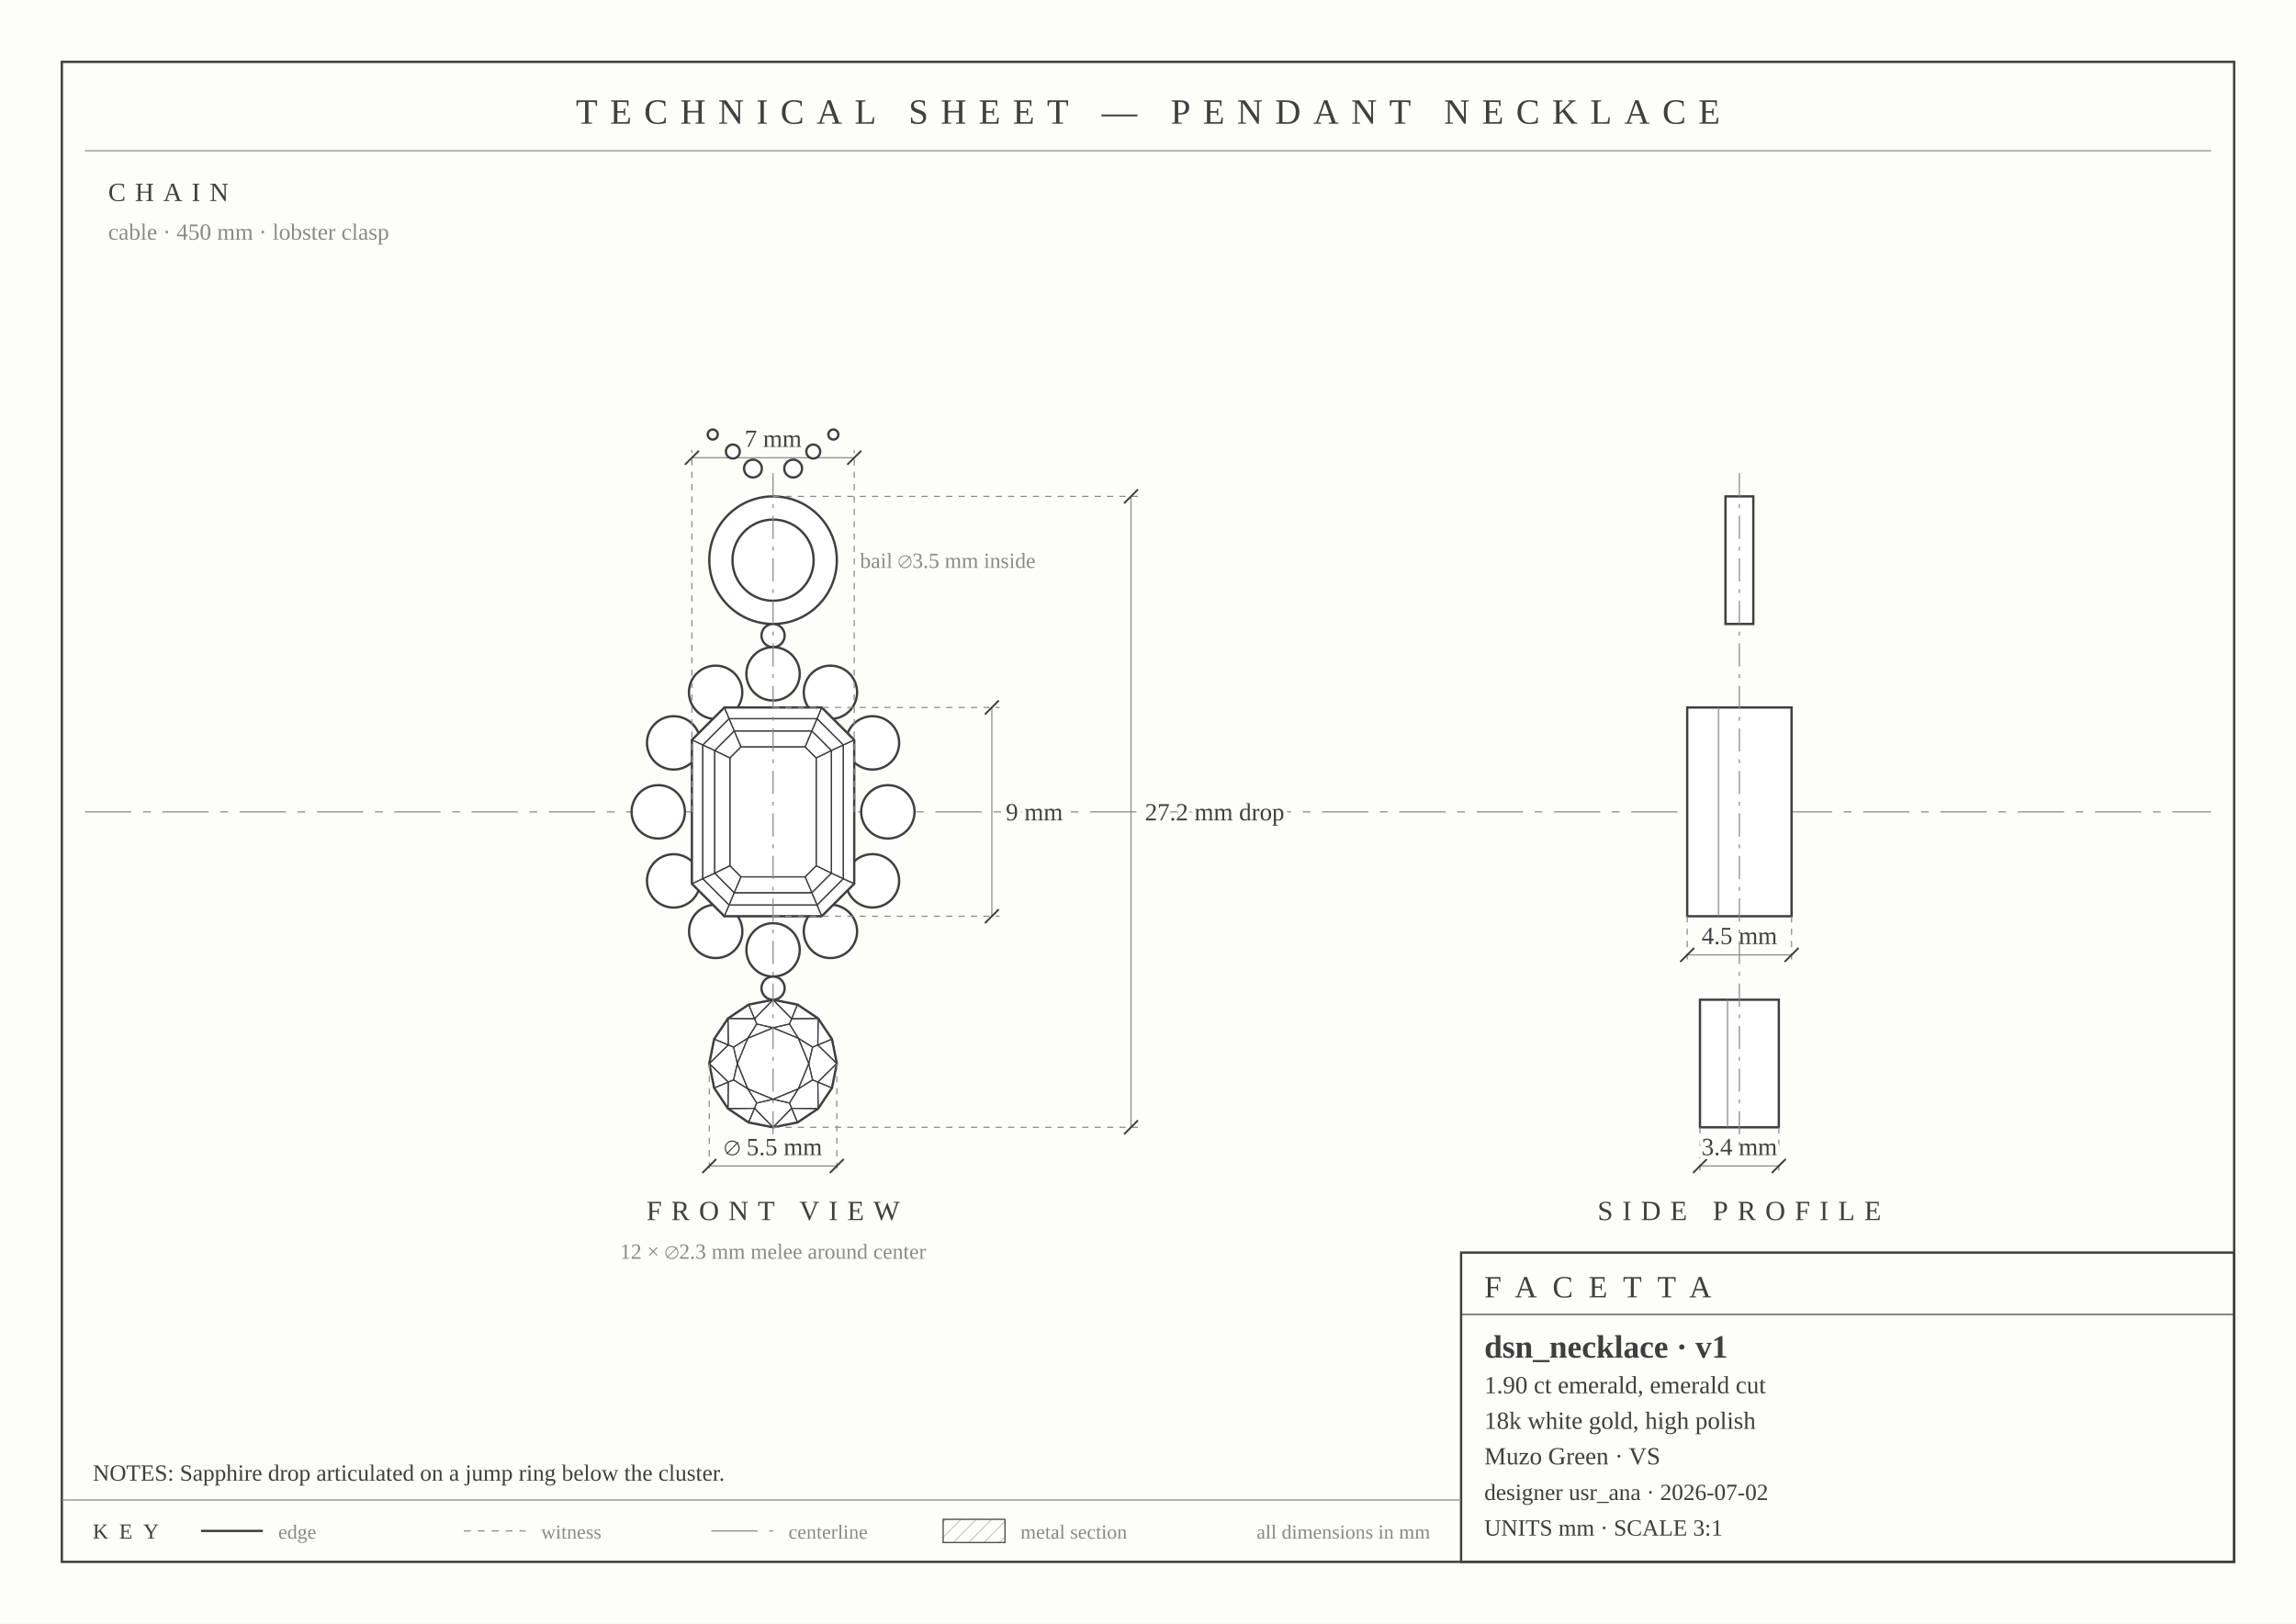
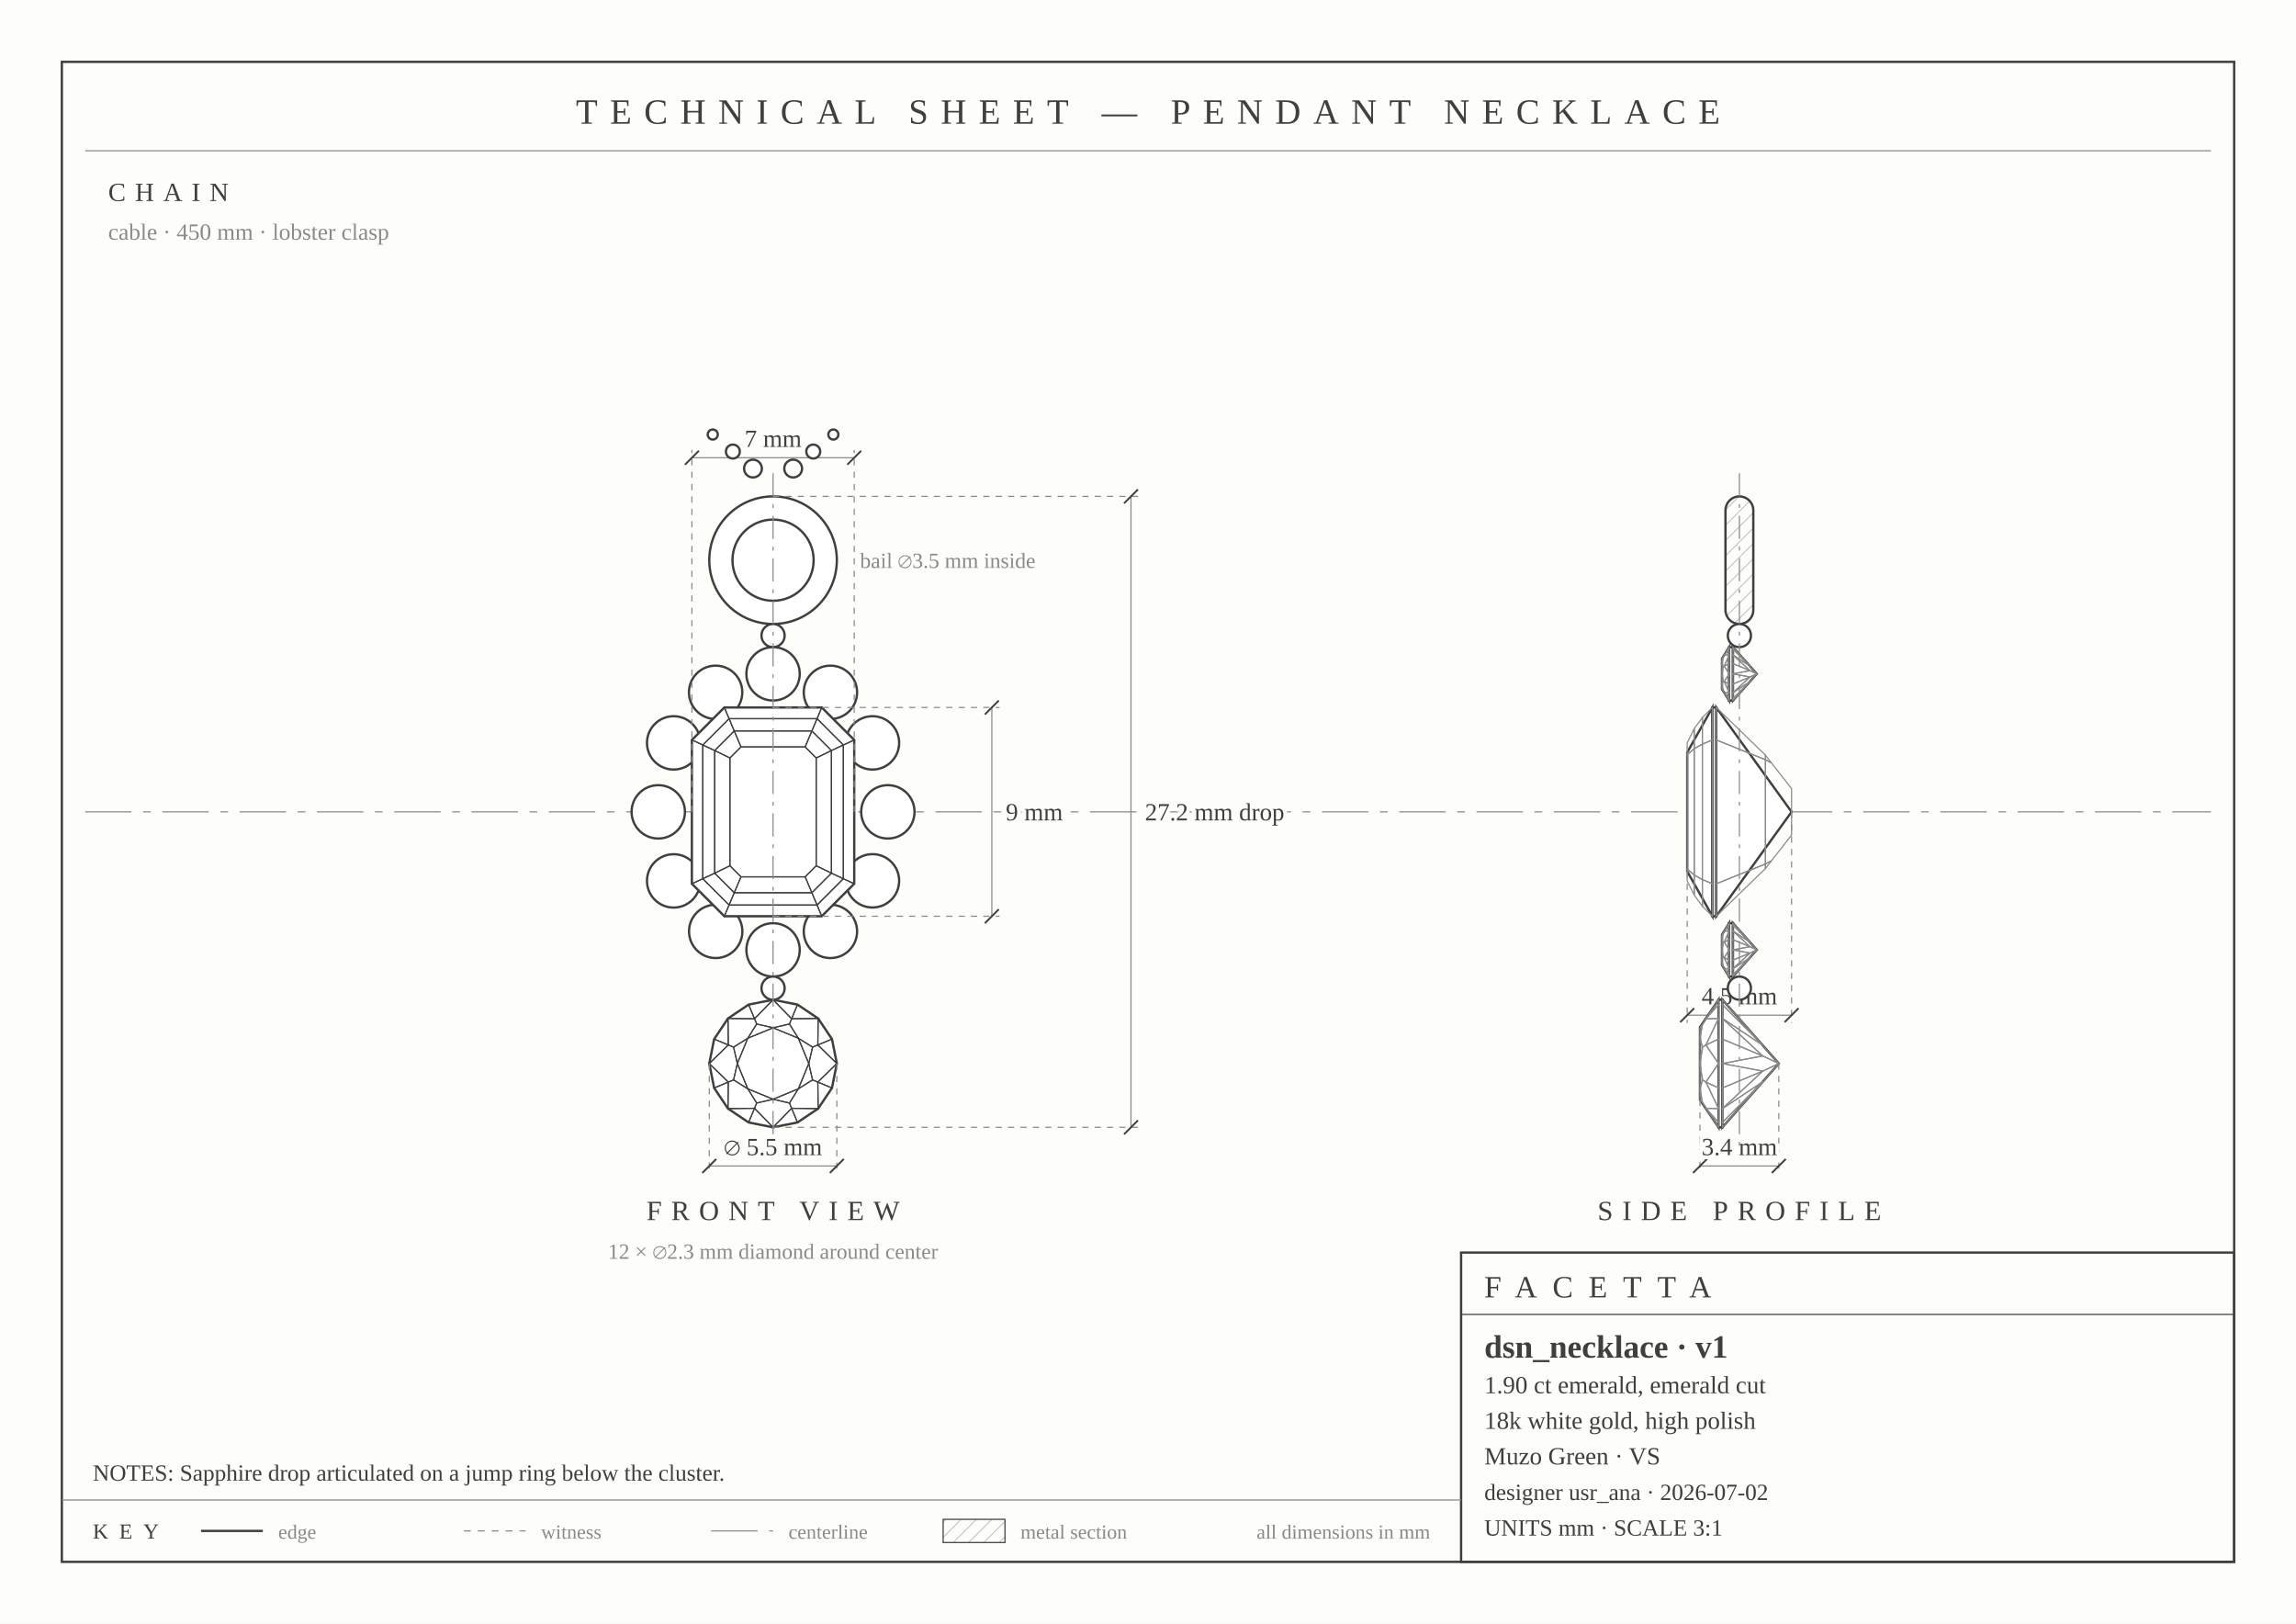
<svg xmlns="http://www.w3.org/2000/svg" viewBox="0 0 297 210" width="297mm" height="210mm" font-family="Georgia, 'Times New Roman', serif">
  <defs>
    <pattern id="hatch" width="1.4" height="1.4" patternTransform="rotate(45)" patternUnits="userSpaceOnUse">
      <line x1="0" y1="0" x2="0" y2="1.4" stroke="#8a8a8a" stroke-width="0.12" />
    </pattern>
  </defs>
  <rect x="0" y="0" width="297" height="210" fill="#fdfdfa" />
  <rect x="8" y="8" width="281" height="194" fill="none" stroke="#3f3f3f" stroke-width="0.3" />
  <text x="148.50" y="16.00" font-family="Georgia, 'Times New Roman', serif" font-size="4.6" fill="#3f3f3f" text-anchor="middle" letter-spacing="1.6">TECHNICAL SHEET — PENDANT NECKLACE</text>
  <line x1="11.00" y1="19.50" x2="286.00" y2="19.50" stroke="#8a8a8a" stroke-width="0.15" />
  <line x1="11.00" y1="105.00" x2="286.00" y2="105.00" stroke="#8a8a8a" stroke-width="0.15" stroke-dasharray="6 1.5 1 1.5" />
  <circle cx="100.00" cy="72.45" r="8.25" fill="#ffffff" stroke="#3f3f3f" stroke-width="0.3" />
  <circle cx="100.00" cy="72.45" r="5.25" fill="#ffffff" stroke="#3f3f3f" stroke-width="0.3" />
  <circle cx="100.00" cy="82.20" r="1.50" fill="#ffffff" stroke="#3f3f3f" stroke-width="0.3" />
  <circle cx="100.00" cy="87.15" r="3.45" fill="#ffffff" stroke="#3f3f3f" stroke-width="0.3" />
  <circle cx="107.42" cy="89.54" r="3.45" fill="#ffffff" stroke="#3f3f3f" stroke-width="0.3" />
  <circle cx="112.86" cy="96.08" r="3.45" fill="#ffffff" stroke="#3f3f3f" stroke-width="0.3" />
  <circle cx="114.85" cy="105.00" r="3.45" fill="#ffffff" stroke="#3f3f3f" stroke-width="0.3" />
  <circle cx="112.86" cy="113.92" r="3.45" fill="#ffffff" stroke="#3f3f3f" stroke-width="0.3" />
  <circle cx="107.42" cy="120.46" r="3.45" fill="#ffffff" stroke="#3f3f3f" stroke-width="0.3" />
  <circle cx="100.00" cy="122.85" r="3.45" fill="#ffffff" stroke="#3f3f3f" stroke-width="0.3" />
  <circle cx="92.58" cy="120.46" r="3.45" fill="#ffffff" stroke="#3f3f3f" stroke-width="0.3" />
  <circle cx="87.14" cy="113.93" r="3.45" fill="#ffffff" stroke="#3f3f3f" stroke-width="0.3" />
  <circle cx="85.15" cy="105.00" r="3.45" fill="#ffffff" stroke="#3f3f3f" stroke-width="0.3" />
  <circle cx="87.14" cy="96.08" r="3.45" fill="#ffffff" stroke="#3f3f3f" stroke-width="0.3" />
  <circle cx="92.57" cy="89.54" r="3.45" fill="#ffffff" stroke="#3f3f3f" stroke-width="0.3" />
  <polygon points="89.50,95.70 89.50,95.70 93.70,91.50 106.30,91.50 110.50,95.70 110.50,114.30 110.50,114.30 106.30,118.50 93.70,118.50 89.50,114.30" fill="#ffffff" stroke="#3f3f3f" stroke-width="0.3" />
  <polygon points="106.30,91.50 106.30,91.50 105.69,92.95 94.31,92.95 93.70,91.50 93.70,91.50" fill="none" stroke="#3f3f3f" stroke-width="0.15" />
  <polygon points="106.30,91.50 110.50,95.70 109.09,96.35 109.09,96.35 105.69,92.95 105.69,92.95" fill="none" stroke="#3f3f3f" stroke-width="0.15" />
  <polygon points="109.09,96.35 110.50,95.70 110.50,95.70 110.50,114.30 110.50,114.30 109.09,113.65" fill="none" stroke="#3f3f3f" stroke-width="0.15" />
  <polygon points="110.50,114.30 106.30,118.50 105.69,117.05 105.69,117.05 109.09,113.65 109.09,113.65" fill="none" stroke="#3f3f3f" stroke-width="0.15" />
  <polygon points="105.69,117.05 106.30,118.50 106.30,118.50 93.70,118.50 93.70,118.50 94.31,117.05" fill="none" stroke="#3f3f3f" stroke-width="0.15" />
  <polygon points="94.31,117.05 93.70,118.50 89.50,114.30 90.91,113.65 90.91,113.65 94.31,117.05" fill="none" stroke="#3f3f3f" stroke-width="0.15" />
  <polygon points="90.91,113.65 89.50,114.30 89.50,114.30 89.50,95.70 89.50,95.70 90.91,96.35" fill="none" stroke="#3f3f3f" stroke-width="0.15" />
  <polygon points="93.70,91.50 94.31,92.95 94.31,92.95 90.91,96.35 90.91,96.35 89.50,95.70" fill="none" stroke="#3f3f3f" stroke-width="0.15" />
  <polygon points="105.69,92.95 105.69,92.95 105.02,94.54 105.02,94.54 94.98,94.54 94.98,94.54 94.31,92.95 94.31,92.95" fill="none" stroke="#3f3f3f" stroke-width="0.15" />
  <polygon points="105.69,92.95 109.09,96.35 107.55,97.07 107.55,97.07 105.02,94.54" fill="none" stroke="#3f3f3f" stroke-width="0.15" />
  <polygon points="109.09,96.35 109.09,96.35 109.09,113.65 109.09,113.65 107.55,112.93 107.55,97.07" fill="none" stroke="#3f3f3f" stroke-width="0.15" />
  <polygon points="109.09,113.65 105.69,117.05 105.02,115.46 107.55,112.93 107.55,112.93" fill="none" stroke="#3f3f3f" stroke-width="0.15" />
  <polygon points="105.02,115.46 105.69,117.05 105.69,117.05 94.31,117.05 94.31,117.05 94.98,115.46 94.98,115.46 105.02,115.46" fill="none" stroke="#3f3f3f" stroke-width="0.15" />
  <polygon points="94.98,115.46 94.31,117.05 90.91,113.65 92.45,112.93 92.45,112.93" fill="none" stroke="#3f3f3f" stroke-width="0.15" />
  <polygon points="92.45,112.93 90.91,113.65 90.91,113.65 90.91,96.35 90.91,96.35 92.45,97.07" fill="none" stroke="#3f3f3f" stroke-width="0.15" />
  <polygon points="94.31,92.95 94.98,94.54 92.45,97.07 92.45,97.07 90.91,96.35" fill="none" stroke="#3f3f3f" stroke-width="0.15" />
  <polygon points="94.98,94.54 105.02,94.54 104.15,96.60 95.85,96.60" fill="none" stroke="#3f3f3f" stroke-width="0.15" />
  <polygon points="105.02,94.54 105.02,94.54 107.55,97.07 105.58,98.03 104.15,96.60" fill="none" stroke="#3f3f3f" stroke-width="0.15" />
  <polygon points="107.55,97.07 107.55,97.07 107.55,112.93 107.55,112.93 105.58,111.97 105.58,98.03" fill="none" stroke="#3f3f3f" stroke-width="0.15" />
  <polygon points="107.55,112.93 105.02,115.46 105.02,115.46 104.15,113.40 105.58,111.97" fill="none" stroke="#3f3f3f" stroke-width="0.15" />
  <polygon points="104.15,113.40 105.02,115.46 94.98,115.46 95.85,113.40" fill="none" stroke="#3f3f3f" stroke-width="0.15" />
  <polygon points="95.85,113.40 94.98,115.46 94.98,115.46 92.45,112.93 94.42,111.97" fill="none" stroke="#3f3f3f" stroke-width="0.15" />
  <polygon points="94.42,111.97 92.45,112.93 92.45,112.93 92.45,97.07 92.45,97.07 94.42,98.03" fill="none" stroke="#3f3f3f" stroke-width="0.15" />
  <polygon points="94.98,94.54 94.98,94.54 95.85,96.60 94.42,98.03 92.45,97.07" fill="none" stroke="#3f3f3f" stroke-width="0.15" />
  <polygon points="104.15,96.60 105.58,98.03 105.58,111.97 104.15,113.40 95.85,113.40 94.42,111.97 94.42,98.03 95.85,96.60" fill="none" stroke="#3f3f3f" stroke-width="0.15" />
  <circle cx="100.00" cy="127.80" r="1.50" fill="#ffffff" stroke="#3f3f3f" stroke-width="0.3" />
  <polygon points="91.75,137.55 91.75,137.55 91.75,137.55 92.38,134.39 94.17,131.72 96.84,129.93 100.00,129.30 100.00,129.30 100.00,129.30 100.00,129.30 100.00,129.30 103.16,129.93 105.83,131.72 107.62,134.39 108.25,137.55 108.25,137.55 108.25,137.55 108.25,137.55 108.25,137.55 107.62,140.71 105.83,143.38 103.16,145.17 100.00,145.80 100.00,145.80 100.00,145.80 100.00,145.80 100.00,145.80 96.84,145.17 94.17,143.38 92.38,140.71 91.75,137.55 91.75,137.55" fill="#ffffff" stroke="#3f3f3f" stroke-width="0.3" />
  <polygon points="94.89,139.67 94.21,139.95 94.21,139.95 91.75,137.55 91.75,137.55 91.75,137.55 94.21,135.15 94.89,135.43 95.38,137.55 95.38,137.55" fill="none" stroke="#3f3f3f" stroke-width="0.15" />
  <polygon points="97.60,131.76 97.88,132.44 96.73,134.28 96.73,134.28 94.89,135.43 94.21,135.15 94.21,135.15 94.17,131.72 94.17,131.72 94.17,131.72" fill="none" stroke="#3f3f3f" stroke-width="0.15" />
  <polygon points="97.88,142.66 97.60,143.34 97.60,143.34 94.17,143.38 94.17,143.38 94.17,143.38 94.21,139.95 94.89,139.67 96.73,140.82 96.73,140.82" fill="none" stroke="#3f3f3f" stroke-width="0.15" />
  <polygon points="102.40,131.76 102.12,132.44 100.00,132.93 100.00,132.93 97.88,132.44 97.60,131.76 97.60,131.76 100.00,129.30 100.00,129.30 100.00,129.30" fill="none" stroke="#3f3f3f" stroke-width="0.15" />
  <polygon points="102.12,142.66 102.40,143.34 102.40,143.34 100.00,145.80 100.00,145.80 100.00,145.80 97.60,143.34 97.88,142.66 100.00,142.17 100.00,142.17" fill="none" stroke="#3f3f3f" stroke-width="0.15" />
  <polygon points="105.83,131.72 105.83,131.72 105.79,135.15 105.11,135.43 103.27,134.28 103.27,134.28 102.12,132.44 102.40,131.76 102.40,131.76 105.83,131.72" fill="none" stroke="#3f3f3f" stroke-width="0.15" />
  <polygon points="105.83,143.38 105.83,143.38 105.83,143.38 102.40,143.34 102.12,142.66 103.27,140.82 103.27,140.82 105.11,139.67 105.79,139.95 105.79,139.95" fill="none" stroke="#3f3f3f" stroke-width="0.15" />
  <polygon points="108.25,137.55 108.25,137.55 108.25,137.55 105.79,139.95 105.11,139.67 104.62,137.55 104.62,137.55 105.11,135.43 105.79,135.15 105.79,135.15" fill="none" stroke="#3f3f3f" stroke-width="0.15" />
  <polygon points="94.21,135.15 94.21,135.15 91.75,137.55 92.38,134.39 92.38,134.39" fill="none" stroke="#3f3f3f" stroke-width="0.15" />
  <polygon points="94.21,139.95 94.17,143.38 92.38,140.71 92.38,140.71 94.21,139.95" fill="none" stroke="#3f3f3f" stroke-width="0.15" />
  <polygon points="94.21,139.95 92.38,140.71 91.75,137.55" fill="none" stroke="#3f3f3f" stroke-width="0.15" />
  <polygon points="94.17,131.72 94.21,135.15 92.38,134.39" fill="none" stroke="#3f3f3f" stroke-width="0.15" />
  <polygon points="96.84,129.93 96.84,129.93 97.60,131.76 97.60,131.76 94.17,131.72" fill="none" stroke="#3f3f3f" stroke-width="0.15" />
  <polygon points="97.60,143.34 96.84,145.17 94.17,143.38" fill="none" stroke="#3f3f3f" stroke-width="0.15" />
  <polygon points="100.00,145.80 96.84,145.17 96.84,145.17 97.60,143.34 97.60,143.34" fill="none" stroke="#3f3f3f" stroke-width="0.15" />
  <polygon points="100.00,129.30 97.60,131.76 96.84,129.93" fill="none" stroke="#3f3f3f" stroke-width="0.15" />
  <polygon points="102.40,143.34 103.16,145.17 100.00,145.80" fill="none" stroke="#3f3f3f" stroke-width="0.15" />
  <polygon points="103.16,129.93 103.16,129.93 102.40,131.76 102.40,131.76 100.00,129.30" fill="none" stroke="#3f3f3f" stroke-width="0.15" />
  <polygon points="105.83,131.72 102.40,131.76 103.16,129.93" fill="none" stroke="#3f3f3f" stroke-width="0.15" />
  <polygon points="105.83,143.38 103.16,145.17 103.16,145.17 102.40,143.34 102.40,143.34" fill="none" stroke="#3f3f3f" stroke-width="0.15" />
  <polygon points="107.62,140.71 105.83,143.38 105.79,139.95" fill="none" stroke="#3f3f3f" stroke-width="0.15" />
  <polygon points="107.62,134.39 108.25,137.55 105.79,135.15" fill="none" stroke="#3f3f3f" stroke-width="0.15" />
  <polygon points="107.62,134.39 107.62,134.39 105.79,135.15 105.79,135.15 105.83,131.72" fill="none" stroke="#3f3f3f" stroke-width="0.15" />
  <polygon points="108.25,137.55 107.62,140.71 107.62,140.71 105.79,139.95 105.79,139.95" fill="none" stroke="#3f3f3f" stroke-width="0.15" />
  <polygon points="95.38,137.55 94.89,135.43 96.73,134.28" fill="none" stroke="#3f3f3f" stroke-width="0.15" />
  <polygon points="96.73,140.82 94.89,139.67 95.38,137.55" fill="none" stroke="#3f3f3f" stroke-width="0.15" />
  <polygon points="96.73,134.28 97.88,132.44 100.00,132.93" fill="none" stroke="#3f3f3f" stroke-width="0.15" />
  <polygon points="100.00,142.17 97.88,142.66 96.73,140.82" fill="none" stroke="#3f3f3f" stroke-width="0.15" />
  <polygon points="102.12,132.44 103.27,134.28 100.00,132.93" fill="none" stroke="#3f3f3f" stroke-width="0.15" />
  <polygon points="103.27,140.82 102.12,142.66 100.00,142.17" fill="none" stroke="#3f3f3f" stroke-width="0.15" />
  <polygon points="103.27,134.28 105.11,135.43 104.62,137.55" fill="none" stroke="#3f3f3f" stroke-width="0.15" />
  <polygon points="104.62,137.55 105.11,139.67 103.27,140.82" fill="none" stroke="#3f3f3f" stroke-width="0.15" />
  <polygon points="100.00,132.93 103.27,134.28 103.27,134.28 104.62,137.55 104.62,137.55 103.27,140.82 103.27,140.82 100.00,142.17 100.00,142.17 96.73,140.82 96.73,140.82 95.38,137.55 95.38,137.55 96.73,134.28 96.73,134.28 100.00,132.93" fill="none" stroke="#3f3f3f" stroke-width="0.15" />
  <line x1="100.00" y1="61.20" x2="100.00" y2="148.80" stroke="#8a8a8a" stroke-width="0.15" stroke-dasharray="3 1 0.5 1" />
  <line x1="89.50" y1="105.00" x2="89.50" y2="58.20" stroke="#8a8a8a" stroke-width="0.15" stroke-dasharray="0.8 0.8" />
  <line x1="110.50" y1="105.00" x2="110.50" y2="58.20" stroke="#8a8a8a" stroke-width="0.15" stroke-dasharray="0.8 0.8" />
  <line x1="89.50" y1="59.20" x2="110.50" y2="59.20" stroke="#8a8a8a" stroke-width="0.15" />
  <line x1="88.60" y1="60.10" x2="90.40" y2="58.30" stroke="#3f3f3f" stroke-width="0.24" />
  <line x1="109.60" y1="60.10" x2="111.40" y2="58.30" stroke="#3f3f3f" stroke-width="0.24" />
  <text x="100.00" y="57.80" font-family="Georgia, 'Times New Roman', serif" font-size="3.2" fill="#3f3f3f" text-anchor="middle" stroke="#fdfdfa" stroke-width="1.0" stroke-linejoin="round" paint-order="stroke">7 mm</text>
  <line x1="100.00" y1="91.50" x2="129.30" y2="91.50" stroke="#8a8a8a" stroke-width="0.15" stroke-dasharray="0.8 0.8" />
  <line x1="100.00" y1="118.50" x2="129.30" y2="118.50" stroke="#8a8a8a" stroke-width="0.15" stroke-dasharray="0.8 0.8" />
  <line x1="128.30" y1="91.50" x2="128.30" y2="118.50" stroke="#8a8a8a" stroke-width="0.15" />
  <line x1="127.40" y1="92.40" x2="129.20" y2="90.60" stroke="#3f3f3f" stroke-width="0.24" />
  <line x1="127.40" y1="119.40" x2="129.20" y2="117.60" stroke="#3f3f3f" stroke-width="0.24" />
  <text x="130.10" y="106.10" font-family="Georgia, 'Times New Roman', serif" font-size="3.2" fill="#3f3f3f" text-anchor="start" stroke="#fdfdfa" stroke-width="1.0" stroke-linejoin="round" paint-order="stroke">9 mm</text>
  <line x1="100.00" y1="64.20" x2="147.30" y2="64.20" stroke="#8a8a8a" stroke-width="0.15" stroke-dasharray="0.8 0.8" />
  <line x1="100.00" y1="145.80" x2="147.30" y2="145.80" stroke="#8a8a8a" stroke-width="0.15" stroke-dasharray="0.8 0.8" />
  <line x1="146.30" y1="64.20" x2="146.30" y2="145.80" stroke="#8a8a8a" stroke-width="0.15" />
  <line x1="145.40" y1="65.10" x2="147.20" y2="63.30" stroke="#3f3f3f" stroke-width="0.24" />
  <line x1="145.40" y1="146.70" x2="147.20" y2="144.90" stroke="#3f3f3f" stroke-width="0.24" />
  <text x="148.10" y="106.10" font-family="Georgia, 'Times New Roman', serif" font-size="3.2" fill="#3f3f3f" text-anchor="start" stroke="#fdfdfa" stroke-width="1.0" stroke-linejoin="round" paint-order="stroke">27.2 mm drop</text>
  <text x="111.25" y="73.45" font-family="Georgia, 'Times New Roman', serif" font-size="2.8" fill="#8a8a8a" text-anchor="start">bail ⌀3.5 mm inside</text>
  <text x="100.00" y="157.80" font-family="Georgia, 'Times New Roman', serif" font-size="3.6" fill="#3f3f3f" text-anchor="middle" letter-spacing="1.2">FRONT VIEW</text>
-   <text x="100.00" y="162.80" font-family="Georgia, 'Times New Roman', serif" font-size="2.8" fill="#8a8a8a" text-anchor="middle">12 × ⌀2.3 mm melee around center</text>
+   <text x="100.00" y="162.80" font-family="Georgia, 'Times New Roman', serif" font-size="2.8" fill="#8a8a8a" text-anchor="middle">12 × ⌀2.3 mm diamond around center</text>
  <line x1="91.75" y1="137.55" x2="91.75" y2="151.80" stroke="#8a8a8a" stroke-width="0.15" stroke-dasharray="0.8 0.8" />
  <line x1="108.25" y1="137.55" x2="108.25" y2="151.80" stroke="#8a8a8a" stroke-width="0.15" stroke-dasharray="0.8 0.8" />
  <line x1="91.75" y1="150.80" x2="108.25" y2="150.80" stroke="#8a8a8a" stroke-width="0.15" />
  <line x1="90.85" y1="151.70" x2="92.65" y2="149.90" stroke="#3f3f3f" stroke-width="0.24" />
  <line x1="107.35" y1="151.70" x2="109.15" y2="149.90" stroke="#3f3f3f" stroke-width="0.24" />
  <text x="100.00" y="149.40" font-family="Georgia, 'Times New Roman', serif" font-size="3.2" fill="#3f3f3f" text-anchor="middle" stroke="#fdfdfa" stroke-width="1.0" stroke-linejoin="round" paint-order="stroke">⌀ 5.5 mm</text>
-   <rect x="223.20" y="64.20" width="3.60" height="16.50" fill="#ffffff" stroke="#3f3f3f" stroke-width="0.3" />
-   <rect x="218.25" y="91.50" width="13.50" height="27.00" fill="#ffffff" stroke="#3f3f3f" stroke-width="0.3" />
-   <line x1="222.30" y1="91.50" x2="222.30" y2="118.50" stroke="#8a8a8a" stroke-width="0.15" />
-   <line x1="218.25" y1="118.50" x2="218.25" y2="124.50" stroke="#8a8a8a" stroke-width="0.15" stroke-dasharray="0.8 0.8" />
-   <line x1="231.75" y1="118.50" x2="231.75" y2="124.50" stroke="#8a8a8a" stroke-width="0.15" stroke-dasharray="0.8 0.8" />
-   <line x1="218.25" y1="123.50" x2="231.75" y2="123.50" stroke="#8a8a8a" stroke-width="0.15" />
-   <line x1="217.35" y1="124.40" x2="219.15" y2="122.60" stroke="#3f3f3f" stroke-width="0.24" />
-   <line x1="230.85" y1="124.40" x2="232.65" y2="122.60" stroke="#3f3f3f" stroke-width="0.24" />
-   <text x="225.00" y="122.10" font-family="Georgia, 'Times New Roman', serif" font-size="3.2" fill="#3f3f3f" text-anchor="middle" stroke="#fdfdfa" stroke-width="1.0" stroke-linejoin="round" paint-order="stroke">4.5 mm</text>
-   <rect x="219.90" y="129.30" width="10.20" height="16.50" fill="#ffffff" stroke="#3f3f3f" stroke-width="0.3" />
-   <line x1="223.47" y1="129.30" x2="223.47" y2="145.80" stroke="#8a8a8a" stroke-width="0.15" />
-   <line x1="219.90" y1="145.80" x2="219.90" y2="151.80" stroke="#8a8a8a" stroke-width="0.15" stroke-dasharray="0.8 0.8" />
-   <line x1="230.10" y1="145.80" x2="230.10" y2="151.80" stroke="#8a8a8a" stroke-width="0.15" stroke-dasharray="0.8 0.8" />
+   <rect x="223.20" y="64.20" width="3.60" height="16.50" rx="1.80" fill="url(#hatch)" stroke="#3f3f3f" stroke-width="0.3" />
+   <circle cx="225.00" cy="82.20" r="1.50" fill="#ffffff" stroke="#3f3f3f" stroke-width="0.3" />
+   <polygon points="218.25,97.31 221.51,91.50 221.51,118.50 218.25,112.69" fill="#ffffff" stroke="#3f3f3f" stroke-width="0.3" />
+   <rect x="221.51" y="91.50" width="0.50" height="27.00" fill="#ffffff" stroke="#3f3f3f" stroke-width="0.3" />
+   <polygon points="222.01,91.50 231.75,105.00 222.01,118.50" fill="#ffffff" stroke="#3f3f3f" stroke-width="0.3" />
+   <polygon points="220.21,117.20 221.51,118.50 221.51,114.30 220.21,113.76 220.21,113.76 220.21,117.20" fill="none" stroke="#8a8a8a" stroke-width="0.15" />
+   <polygon points="220.21,113.76 221.51,114.30 221.51,114.30 221.51,95.70 221.51,95.70 220.21,96.24" fill="none" stroke="#8a8a8a" stroke-width="0.15" />
+   <polygon points="221.51,91.50 220.21,92.80 220.21,92.80 220.21,96.24 220.21,96.24 221.51,95.70" fill="none" stroke="#8a8a8a" stroke-width="0.15" />
+   <polygon points="219.16,115.77 220.21,117.20 220.21,113.76 219.16,113.17 219.16,113.17" fill="none" stroke="#8a8a8a" stroke-width="0.15" />
+   <polygon points="219.16,113.17 220.21,113.76 220.21,113.76 220.21,96.24 220.21,96.24 219.16,96.83" fill="none" stroke="#8a8a8a" stroke-width="0.15" />
+   <polygon points="220.21,92.80 219.16,94.23 219.16,96.83 219.16,96.83 220.21,96.24" fill="none" stroke="#8a8a8a" stroke-width="0.15" />
+   <polygon points="218.25,113.93 219.16,115.77 219.16,115.77 219.16,113.17 218.25,112.40" fill="none" stroke="#8a8a8a" stroke-width="0.15" />
+   <polygon points="218.25,112.40 219.16,113.17 219.16,113.17 219.16,96.83 219.16,96.83 218.25,97.60" fill="none" stroke="#8a8a8a" stroke-width="0.15" />
+   <polygon points="219.16,94.23 219.16,94.23 218.25,96.07 218.25,97.60 219.16,96.83" fill="none" stroke="#8a8a8a" stroke-width="0.15" />
+   <polygon points="222.01,118.50 228.37,112.33 228.37,111.74 222.01,114.30" fill="none" stroke="#8a8a8a" stroke-width="0.15" />
+   <polygon points="228.37,98.26 222.01,95.70 222.01,95.70 222.01,114.30 222.01,114.30 228.37,111.74 228.37,111.74 228.37,98.26" fill="none" stroke="#8a8a8a" stroke-width="0.15" />
+   <polygon points="228.37,97.67 222.01,91.50 222.01,95.70 228.37,98.26" fill="none" stroke="#8a8a8a" stroke-width="0.15" />
+   <polygon points="228.37,111.74 228.37,111.74 228.37,112.33 228.37,112.33 229.15,111.33" fill="none" stroke="#8a8a8a" stroke-width="0.15" />
+   <polygon points="231.75,108.00 231.75,102.00 229.15,98.67 228.37,98.26 228.37,111.74 229.15,111.33" fill="none" stroke="#8a8a8a" stroke-width="0.15" />
+   <polygon points="229.15,98.67 228.37,97.67 228.37,97.67 228.37,98.26 228.37,98.26" fill="none" stroke="#8a8a8a" stroke-width="0.15" />
+   <polygon points="222.75,85.18 223.67,83.70 223.67,90.60 222.75,89.12" fill="#ffffff" stroke="#3f3f3f" stroke-width="0.3" />
+   <rect x="223.67" y="83.70" width="0.50" height="6.90" fill="#ffffff" stroke="#3f3f3f" stroke-width="0.3" />
+   <polygon points="224.17,83.70 227.25,87.15 224.17,90.60" fill="#ffffff" stroke="#3f3f3f" stroke-width="0.3" />
+   <polygon points="222.88,89.29 223.05,89.57 223.05,89.57 223.67,89.59 223.67,89.59 223.67,89.59 223.05,88.15 222.88,88.04 222.75,88.52 222.75,88.52" fill="none" stroke="#8a8a8a" stroke-width="0.15" />
+   <polygon points="222.88,88.04 223.05,88.15 223.05,88.15 223.67,87.15 223.67,87.15 223.67,87.15 223.05,86.15 222.88,86.26 222.75,87.15 222.75,87.15" fill="none" stroke="#8a8a8a" stroke-width="0.15" />
+   <polygon points="223.05,84.73 222.88,85.01 222.75,85.78 222.75,85.78 222.88,86.26 223.05,86.15 223.05,86.15 223.67,84.71 223.67,84.71 223.67,84.71" fill="none" stroke="#8a8a8a" stroke-width="0.15" />
+   <polygon points="223.67,90.60 223.67,90.34 223.67,90.34 223.05,89.57 223.05,89.57" fill="none" stroke="#8a8a8a" stroke-width="0.15" />
+   <polygon points="223.05,89.57 223.67,90.34 223.67,89.59" fill="none" stroke="#8a8a8a" stroke-width="0.15" />
+   <polygon points="223.05,88.15 223.67,89.59 223.67,88.47 223.67,88.47 223.05,88.15" fill="none" stroke="#8a8a8a" stroke-width="0.15" />
+   <polygon points="223.05,88.15 223.67,88.47 223.67,87.15" fill="none" stroke="#8a8a8a" stroke-width="0.15" />
+   <polygon points="223.05,86.15 223.05,86.15 223.67,87.15 223.67,85.83 223.67,85.83" fill="none" stroke="#8a8a8a" stroke-width="0.15" />
+   <polygon points="223.67,84.71 223.05,86.15 223.67,85.83" fill="none" stroke="#8a8a8a" stroke-width="0.15" />
+   <polygon points="223.67,83.96 223.67,83.96 223.05,84.73 223.05,84.73 223.67,84.71" fill="none" stroke="#8a8a8a" stroke-width="0.15" />
+   <polygon points="223.67,83.70 223.05,84.73 223.67,83.96" fill="none" stroke="#8a8a8a" stroke-width="0.15" />
+   <polygon points="222.75,89.08 222.88,89.29 222.75,88.52" fill="none" stroke="#8a8a8a" stroke-width="0.15" />
+   <polygon points="222.75,88.52 222.88,88.04 222.75,87.15" fill="none" stroke="#8a8a8a" stroke-width="0.15" />
+   <polygon points="222.75,87.15 222.88,86.26 222.75,85.78" fill="none" stroke="#8a8a8a" stroke-width="0.15" />
+   <polygon points="222.75,85.78 222.88,85.01 222.75,85.22" fill="none" stroke="#8a8a8a" stroke-width="0.15" />
+   <polygon points="226.37,88.14 227.25,87.15 227.25,87.15 226.37,87.56 224.17,89.59 224.17,89.59 224.17,89.59 226.37,88.14" fill="none" stroke="#8a8a8a" stroke-width="0.15" />
+   <polygon points="227.25,87.15 227.25,87.15 226.37,86.74 224.17,87.15 224.17,87.15 224.17,87.15 226.37,87.56 226.37,87.56" fill="none" stroke="#8a8a8a" stroke-width="0.15" />
+   <polygon points="227.25,87.15 226.37,86.16 224.17,84.71 224.17,84.71 224.17,84.71 226.37,86.74 226.37,86.74" fill="none" stroke="#8a8a8a" stroke-width="0.15" />
+   <polygon points="224.17,90.60 226.37,88.14 226.37,88.14 224.17,90.34" fill="none" stroke="#8a8a8a" stroke-width="0.15" />
+   <polygon points="224.17,90.34 226.37,88.14 224.17,89.59 224.17,90.34" fill="none" stroke="#8a8a8a" stroke-width="0.15" />
+   <polygon points="224.17,89.59 226.37,87.56 226.37,87.56 224.17,88.47" fill="none" stroke="#8a8a8a" stroke-width="0.15" />
+   <polygon points="226.37,87.56 224.17,87.15 224.17,88.47 224.17,88.47" fill="none" stroke="#8a8a8a" stroke-width="0.15" />
+   <polygon points="224.17,87.15 226.37,86.74 226.37,86.74 224.17,85.83" fill="none" stroke="#8a8a8a" stroke-width="0.15" />
+   <polygon points="226.37,86.74 224.17,84.71 224.17,85.83 224.17,85.83" fill="none" stroke="#8a8a8a" stroke-width="0.15" />
+   <polygon points="224.17,84.71 226.37,86.16 226.37,86.16 224.17,83.96" fill="none" stroke="#8a8a8a" stroke-width="0.15" />
+   <polygon points="226.37,86.16 224.17,83.70 224.17,83.96 224.17,83.96" fill="none" stroke="#8a8a8a" stroke-width="0.15" />
+   <polygon points="222.75,120.88 223.67,119.40 223.67,126.30 222.75,124.82" fill="#ffffff" stroke="#3f3f3f" stroke-width="0.3" />
+   <rect x="223.67" y="119.40" width="0.50" height="6.90" fill="#ffffff" stroke="#3f3f3f" stroke-width="0.3" />
+   <polygon points="224.17,119.40 227.25,122.85 224.17,126.30" fill="#ffffff" stroke="#3f3f3f" stroke-width="0.3" />
+   <polygon points="222.88,124.99 223.05,125.27 223.05,125.27 223.67,125.29 223.67,125.29 223.67,125.29 223.05,123.85 222.88,123.74 222.75,124.22 222.75,124.22" fill="none" stroke="#8a8a8a" stroke-width="0.15" />
+   <polygon points="222.88,123.74 223.05,123.85 223.05,123.85 223.67,122.85 223.67,122.85 223.67,122.85 223.05,121.85 222.88,121.96 222.75,122.85 222.75,122.85" fill="none" stroke="#8a8a8a" stroke-width="0.15" />
+   <polygon points="223.05,120.43 222.88,120.71 222.75,121.48 222.75,121.48 222.88,121.96 223.05,121.85 223.05,121.85 223.67,120.41 223.67,120.41 223.67,120.41" fill="none" stroke="#8a8a8a" stroke-width="0.15" />
+   <polygon points="223.67,126.30 223.67,126.04 223.67,126.04 223.05,125.27 223.05,125.27" fill="none" stroke="#8a8a8a" stroke-width="0.15" />
+   <polygon points="223.05,125.27 223.67,126.04 223.67,125.29" fill="none" stroke="#8a8a8a" stroke-width="0.15" />
+   <polygon points="223.05,123.85 223.67,125.29 223.67,124.17 223.67,124.17 223.05,123.85" fill="none" stroke="#8a8a8a" stroke-width="0.15" />
+   <polygon points="223.05,123.85 223.67,124.17 223.67,122.85" fill="none" stroke="#8a8a8a" stroke-width="0.15" />
+   <polygon points="223.05,121.85 223.05,121.85 223.67,122.85 223.67,121.53 223.67,121.53" fill="none" stroke="#8a8a8a" stroke-width="0.15" />
+   <polygon points="223.67,120.41 223.05,121.85 223.67,121.53" fill="none" stroke="#8a8a8a" stroke-width="0.15" />
+   <polygon points="223.67,119.66 223.67,119.66 223.05,120.43 223.05,120.43 223.67,120.41" fill="none" stroke="#8a8a8a" stroke-width="0.15" />
+   <polygon points="223.67,119.40 223.05,120.43 223.67,119.66" fill="none" stroke="#8a8a8a" stroke-width="0.15" />
+   <polygon points="222.75,124.78 222.88,124.99 222.75,124.22" fill="none" stroke="#8a8a8a" stroke-width="0.15" />
+   <polygon points="222.75,124.22 222.88,123.74 222.75,122.85" fill="none" stroke="#8a8a8a" stroke-width="0.15" />
+   <polygon points="222.75,122.85 222.88,121.96 222.75,121.48" fill="none" stroke="#8a8a8a" stroke-width="0.15" />
+   <polygon points="222.75,121.48 222.88,120.71 222.75,120.92" fill="none" stroke="#8a8a8a" stroke-width="0.15" />
+   <polygon points="226.37,123.84 227.25,122.85 227.25,122.85 226.37,123.26 224.17,125.29 224.17,125.29 224.17,125.29 226.37,123.84" fill="none" stroke="#8a8a8a" stroke-width="0.15" />
+   <polygon points="227.25,122.85 227.25,122.85 226.37,122.44 224.17,122.85 224.17,122.85 224.17,122.85 226.37,123.26 226.37,123.26" fill="none" stroke="#8a8a8a" stroke-width="0.15" />
+   <polygon points="227.25,122.85 226.37,121.86 224.17,120.41 224.17,120.41 224.17,120.41 226.37,122.44 226.37,122.44" fill="none" stroke="#8a8a8a" stroke-width="0.15" />
+   <polygon points="224.17,126.30 226.37,123.84 226.37,123.84 224.17,126.04" fill="none" stroke="#8a8a8a" stroke-width="0.15" />
+   <polygon points="224.17,126.04 226.37,123.84 224.17,125.29 224.17,126.04" fill="none" stroke="#8a8a8a" stroke-width="0.15" />
+   <polygon points="224.17,125.29 226.37,123.26 226.37,123.26 224.17,124.17" fill="none" stroke="#8a8a8a" stroke-width="0.15" />
+   <polygon points="226.37,123.26 224.17,122.85 224.17,124.17 224.17,124.17" fill="none" stroke="#8a8a8a" stroke-width="0.15" />
+   <polygon points="224.17,122.85 226.37,122.44 226.37,122.44 224.17,121.53" fill="none" stroke="#8a8a8a" stroke-width="0.15" />
+   <polygon points="226.37,122.44 224.17,120.41 224.17,121.53 224.17,121.53" fill="none" stroke="#8a8a8a" stroke-width="0.15" />
+   <polygon points="224.17,120.41 226.37,121.86 226.37,121.86 224.17,119.66" fill="none" stroke="#8a8a8a" stroke-width="0.15" />
+   <polygon points="226.37,121.86 224.17,119.40 224.17,119.66 224.17,119.66" fill="none" stroke="#8a8a8a" stroke-width="0.15" />
+   <line x1="218.25" y1="112.69" x2="218.25" y2="132.30" stroke="#8a8a8a" stroke-width="0.15" stroke-dasharray="0.8 0.8" />
+   <line x1="231.75" y1="105.00" x2="231.75" y2="132.30" stroke="#8a8a8a" stroke-width="0.15" stroke-dasharray="0.8 0.8" />
+   <line x1="218.25" y1="131.30" x2="231.75" y2="131.30" stroke="#8a8a8a" stroke-width="0.15" />
+   <line x1="217.35" y1="132.20" x2="219.15" y2="130.40" stroke="#3f3f3f" stroke-width="0.24" />
+   <line x1="230.85" y1="132.20" x2="232.65" y2="130.40" stroke="#3f3f3f" stroke-width="0.24" />
+   <text x="225.00" y="129.90" font-family="Georgia, 'Times New Roman', serif" font-size="3.2" fill="#3f3f3f" text-anchor="middle" stroke="#fdfdfa" stroke-width="1.0" stroke-linejoin="round" paint-order="stroke">4.5 mm</text>
+   <circle cx="225.00" cy="127.80" r="1.50" fill="#ffffff" stroke="#3f3f3f" stroke-width="0.3" />
+   <polygon points="219.90,132.85 222.30,129.30 222.30,145.80 219.90,142.25" fill="#ffffff" stroke="#3f3f3f" stroke-width="0.3" />
+   <rect x="222.30" y="129.30" width="0.50" height="16.50" fill="#ffffff" stroke="#3f3f3f" stroke-width="0.3" />
+   <polygon points="222.80,129.30 230.10,137.55 222.80,145.80" fill="#ffffff" stroke="#3f3f3f" stroke-width="0.3" />
+   <polygon points="220.23,142.66 220.67,143.34 220.67,143.34 222.30,143.38 222.30,143.38 222.30,143.38 220.67,139.95 220.23,139.67 219.90,140.82 219.90,140.82" fill="none" stroke="#8a8a8a" stroke-width="0.15" />
+   <polygon points="220.23,139.67 220.67,139.95 220.67,139.95 222.30,137.55 222.30,137.55 222.30,137.55 220.67,135.15 220.23,135.43 219.90,137.55 219.90,137.55" fill="none" stroke="#8a8a8a" stroke-width="0.15" />
+   <polygon points="220.67,131.76 220.23,132.44 219.90,134.28 219.90,134.28 220.23,135.43 220.67,135.15 220.67,135.15 222.30,131.72 222.30,131.72 222.30,131.72" fill="none" stroke="#8a8a8a" stroke-width="0.15" />
+   <polygon points="222.30,145.80 222.30,145.17 222.30,145.17 220.67,143.34 220.67,143.34" fill="none" stroke="#8a8a8a" stroke-width="0.15" />
+   <polygon points="220.67,143.34 222.30,145.17 222.30,143.38" fill="none" stroke="#8a8a8a" stroke-width="0.15" />
+   <polygon points="220.67,139.95 222.30,143.38 222.30,140.71 222.30,140.71 220.67,139.95" fill="none" stroke="#8a8a8a" stroke-width="0.15" />
+   <polygon points="220.67,139.95 222.30,140.71 222.30,137.55" fill="none" stroke="#8a8a8a" stroke-width="0.15" />
+   <polygon points="220.67,135.15 220.67,135.15 222.30,137.55 222.30,134.39 222.30,134.39" fill="none" stroke="#8a8a8a" stroke-width="0.15" />
+   <polygon points="222.30,131.72 220.67,135.15 222.30,134.39" fill="none" stroke="#8a8a8a" stroke-width="0.15" />
+   <polygon points="222.30,129.93 222.30,129.93 220.67,131.76 220.67,131.76 222.30,131.72" fill="none" stroke="#8a8a8a" stroke-width="0.15" />
+   <polygon points="222.30,129.30 220.67,131.76 222.30,129.93" fill="none" stroke="#8a8a8a" stroke-width="0.15" />
+   <polygon points="219.90,142.17 220.23,142.66 219.90,140.82" fill="none" stroke="#8a8a8a" stroke-width="0.15" />
+   <polygon points="219.90,140.82 220.23,139.67 219.90,137.55" fill="none" stroke="#8a8a8a" stroke-width="0.15" />
+   <polygon points="219.90,137.55 220.23,135.43 219.90,134.28" fill="none" stroke="#8a8a8a" stroke-width="0.15" />
+   <polygon points="219.90,134.28 220.23,132.44 219.90,132.93" fill="none" stroke="#8a8a8a" stroke-width="0.15" />
+   <polygon points="228.02,139.91 230.10,137.55 230.10,137.55 228.02,138.53 222.80,143.38 222.80,143.38 222.80,143.39 228.02,139.91" fill="none" stroke="#8a8a8a" stroke-width="0.15" />
+   <polygon points="230.10,137.55 230.10,137.55 228.02,136.57 222.80,137.55 222.80,137.55 222.80,137.55 228.02,138.53 228.02,138.53" fill="none" stroke="#8a8a8a" stroke-width="0.15" />
+   <polygon points="230.10,137.55 228.02,135.19 222.80,131.71 222.80,131.72 222.80,131.72 228.02,136.57 228.02,136.57" fill="none" stroke="#8a8a8a" stroke-width="0.15" />
+   <polygon points="222.80,145.80 228.02,139.91 228.02,139.91 222.80,145.17" fill="none" stroke="#8a8a8a" stroke-width="0.15" />
+   <polygon points="222.80,145.17 228.02,139.91 222.80,143.39 222.80,145.17" fill="none" stroke="#8a8a8a" stroke-width="0.15" />
+   <polygon points="222.80,143.38 228.02,138.53 228.02,138.53 222.80,140.71" fill="none" stroke="#8a8a8a" stroke-width="0.15" />
+   <polygon points="228.02,138.53 222.80,137.55 222.80,140.71 222.80,140.71" fill="none" stroke="#8a8a8a" stroke-width="0.15" />
+   <polygon points="222.80,137.55 228.02,136.57 228.02,136.57 222.80,134.39" fill="none" stroke="#8a8a8a" stroke-width="0.15" />
+   <polygon points="228.02,136.57 222.80,131.72 222.80,134.39 222.80,134.39" fill="none" stroke="#8a8a8a" stroke-width="0.15" />
+   <polygon points="222.80,131.71 228.02,135.19 228.02,135.19 222.80,129.93" fill="none" stroke="#8a8a8a" stroke-width="0.15" />
+   <polygon points="228.02,135.19 222.80,129.30 222.80,129.93 222.80,129.93" fill="none" stroke="#8a8a8a" stroke-width="0.15" />
+   <line x1="219.90" y1="142.25" x2="219.90" y2="151.80" stroke="#8a8a8a" stroke-width="0.15" stroke-dasharray="0.8 0.8" />
+   <line x1="230.10" y1="137.55" x2="230.10" y2="151.80" stroke="#8a8a8a" stroke-width="0.15" stroke-dasharray="0.8 0.8" />
  <line x1="219.90" y1="150.80" x2="230.10" y2="150.80" stroke="#8a8a8a" stroke-width="0.15" />
  <line x1="219.00" y1="151.70" x2="220.80" y2="149.90" stroke="#3f3f3f" stroke-width="0.24" />
  <line x1="229.20" y1="151.70" x2="231.00" y2="149.90" stroke="#3f3f3f" stroke-width="0.24" />
  <text x="225.00" y="149.40" font-family="Georgia, 'Times New Roman', serif" font-size="3.2" fill="#3f3f3f" text-anchor="middle" stroke="#fdfdfa" stroke-width="1.0" stroke-linejoin="round" paint-order="stroke">3.4 mm</text>
  <line x1="225.00" y1="61.20" x2="225.00" y2="148.80" stroke="#8a8a8a" stroke-width="0.15" stroke-dasharray="3 1 0.5 1" />
  <text x="225.00" y="157.80" font-family="Georgia, 'Times New Roman', serif" font-size="3.6" fill="#3f3f3f" text-anchor="middle" letter-spacing="1.2">SIDE PROFILE</text>
  <circle cx="97.40" cy="60.60" r="1.15" fill="#ffffff" stroke="#3f3f3f" stroke-width="0.3" />
  <circle cx="94.80" cy="58.40" r="0.90" fill="#ffffff" stroke="#3f3f3f" stroke-width="0.3" />
  <circle cx="92.20" cy="56.20" r="0.65" fill="#ffffff" stroke="#3f3f3f" stroke-width="0.3" />
  <circle cx="102.60" cy="60.60" r="1.15" fill="#ffffff" stroke="#3f3f3f" stroke-width="0.3" />
  <circle cx="105.20" cy="58.40" r="0.90" fill="#ffffff" stroke="#3f3f3f" stroke-width="0.3" />
  <circle cx="107.80" cy="56.20" r="0.65" fill="#ffffff" stroke="#3f3f3f" stroke-width="0.3" />
  <text x="14.00" y="26.00" font-family="Georgia, 'Times New Roman', serif" font-size="3.4" fill="#3f3f3f" text-anchor="start" letter-spacing="1.2">CHAIN</text>
  <text x="14.00" y="31.00" font-family="Georgia, 'Times New Roman', serif" font-size="3.0" fill="#8a8a8a" text-anchor="start">cable · 450 mm · lobster clasp</text>
  <rect x="189.00" y="162.00" width="100" height="40" fill="none" stroke="#3f3f3f" stroke-width="0.3" />
  <line x1="189.00" y1="170.00" x2="289.00" y2="170.00" stroke="#3f3f3f" stroke-width="0.15" />
  <text x="192.00" y="167.80" font-family="Georgia, 'Times New Roman', serif" font-size="4.0" fill="#3f3f3f" text-anchor="start" letter-spacing="2.0">FACETTA</text>
  <text x="192.00" y="175.60" font-family="Georgia, 'Times New Roman', serif" font-size="4.2" fill="#3f3f3f" text-anchor="start" font-weight="bold">dsn_necklace  ·  v1</text>
  <text x="192.00" y="180.20" font-family="Georgia, 'Times New Roman', serif" font-size="3.2" fill="#3f3f3f" text-anchor="start">1.90 ct emerald, emerald cut</text>
  <text x="192.00" y="184.80" font-family="Georgia, 'Times New Roman', serif" font-size="3.2" fill="#3f3f3f" text-anchor="start">18k white gold, high polish</text>
  <text x="192.00" y="189.40" font-family="Georgia, 'Times New Roman', serif" font-size="3.2" fill="#3f3f3f" text-anchor="start">Muzo Green  ·  VS</text>
  <text x="192.00" y="194.00" font-family="Georgia, 'Times New Roman', serif" font-size="3.0" fill="#3f3f3f" text-anchor="start">designer usr_ana  ·  2026-07-02</text>
  <text x="192.00" y="198.60" font-family="Georgia, 'Times New Roman', serif" font-size="3.0" fill="#3f3f3f" text-anchor="start">UNITS mm  ·  SCALE 3:1</text>
  <line x1="8.00" y1="194.00" x2="189.00" y2="194.00" stroke="#8a8a8a" stroke-width="0.15" />
  <text x="12.00" y="199.00" font-family="Georgia, 'Times New Roman', serif" font-size="2.8" fill="#3f3f3f" text-anchor="start" letter-spacing="1.4">KEY</text>
  <line x1="26.00" y1="198.00" x2="34.00" y2="198.00" stroke="#3f3f3f" stroke-width="0.3" />
  <text x="36.00" y="199.00" font-family="Georgia, 'Times New Roman', serif" font-size="2.6" fill="#8a8a8a" text-anchor="start">edge</text>
  <line x1="60.00" y1="198.00" x2="68.00" y2="198.00" stroke="#8a8a8a" stroke-width="0.15" stroke-dasharray="0.9 0.9" />
  <text x="70.00" y="199.00" font-family="Georgia, 'Times New Roman', serif" font-size="2.6" fill="#8a8a8a" text-anchor="start">witness</text>
  <line x1="92.00" y1="198.00" x2="100.00" y2="198.00" stroke="#8a8a8a" stroke-width="0.15" stroke-dasharray="6 1.5 1 1.5" />
  <text x="102.00" y="199.00" font-family="Georgia, 'Times New Roman', serif" font-size="2.6" fill="#8a8a8a" text-anchor="start">centerline</text>
  <rect x="122.00" y="196.50" width="8" height="3" fill="url(#hatch)" stroke="#3f3f3f" stroke-width="0.15" />
  <text x="132.00" y="199.00" font-family="Georgia, 'Times New Roman', serif" font-size="2.6" fill="#8a8a8a" text-anchor="start">metal section</text>
  <text x="185.00" y="199.00" font-family="Georgia, 'Times New Roman', serif" font-size="2.6" fill="#8a8a8a" text-anchor="end">all dimensions in mm</text>
  <text x="12.00" y="191.50" font-family="Georgia, 'Times New Roman', serif" font-size="3.0" fill="#3f3f3f" text-anchor="start">NOTES: Sapphire drop articulated on a jump ring below the cluster.</text>
</svg>
